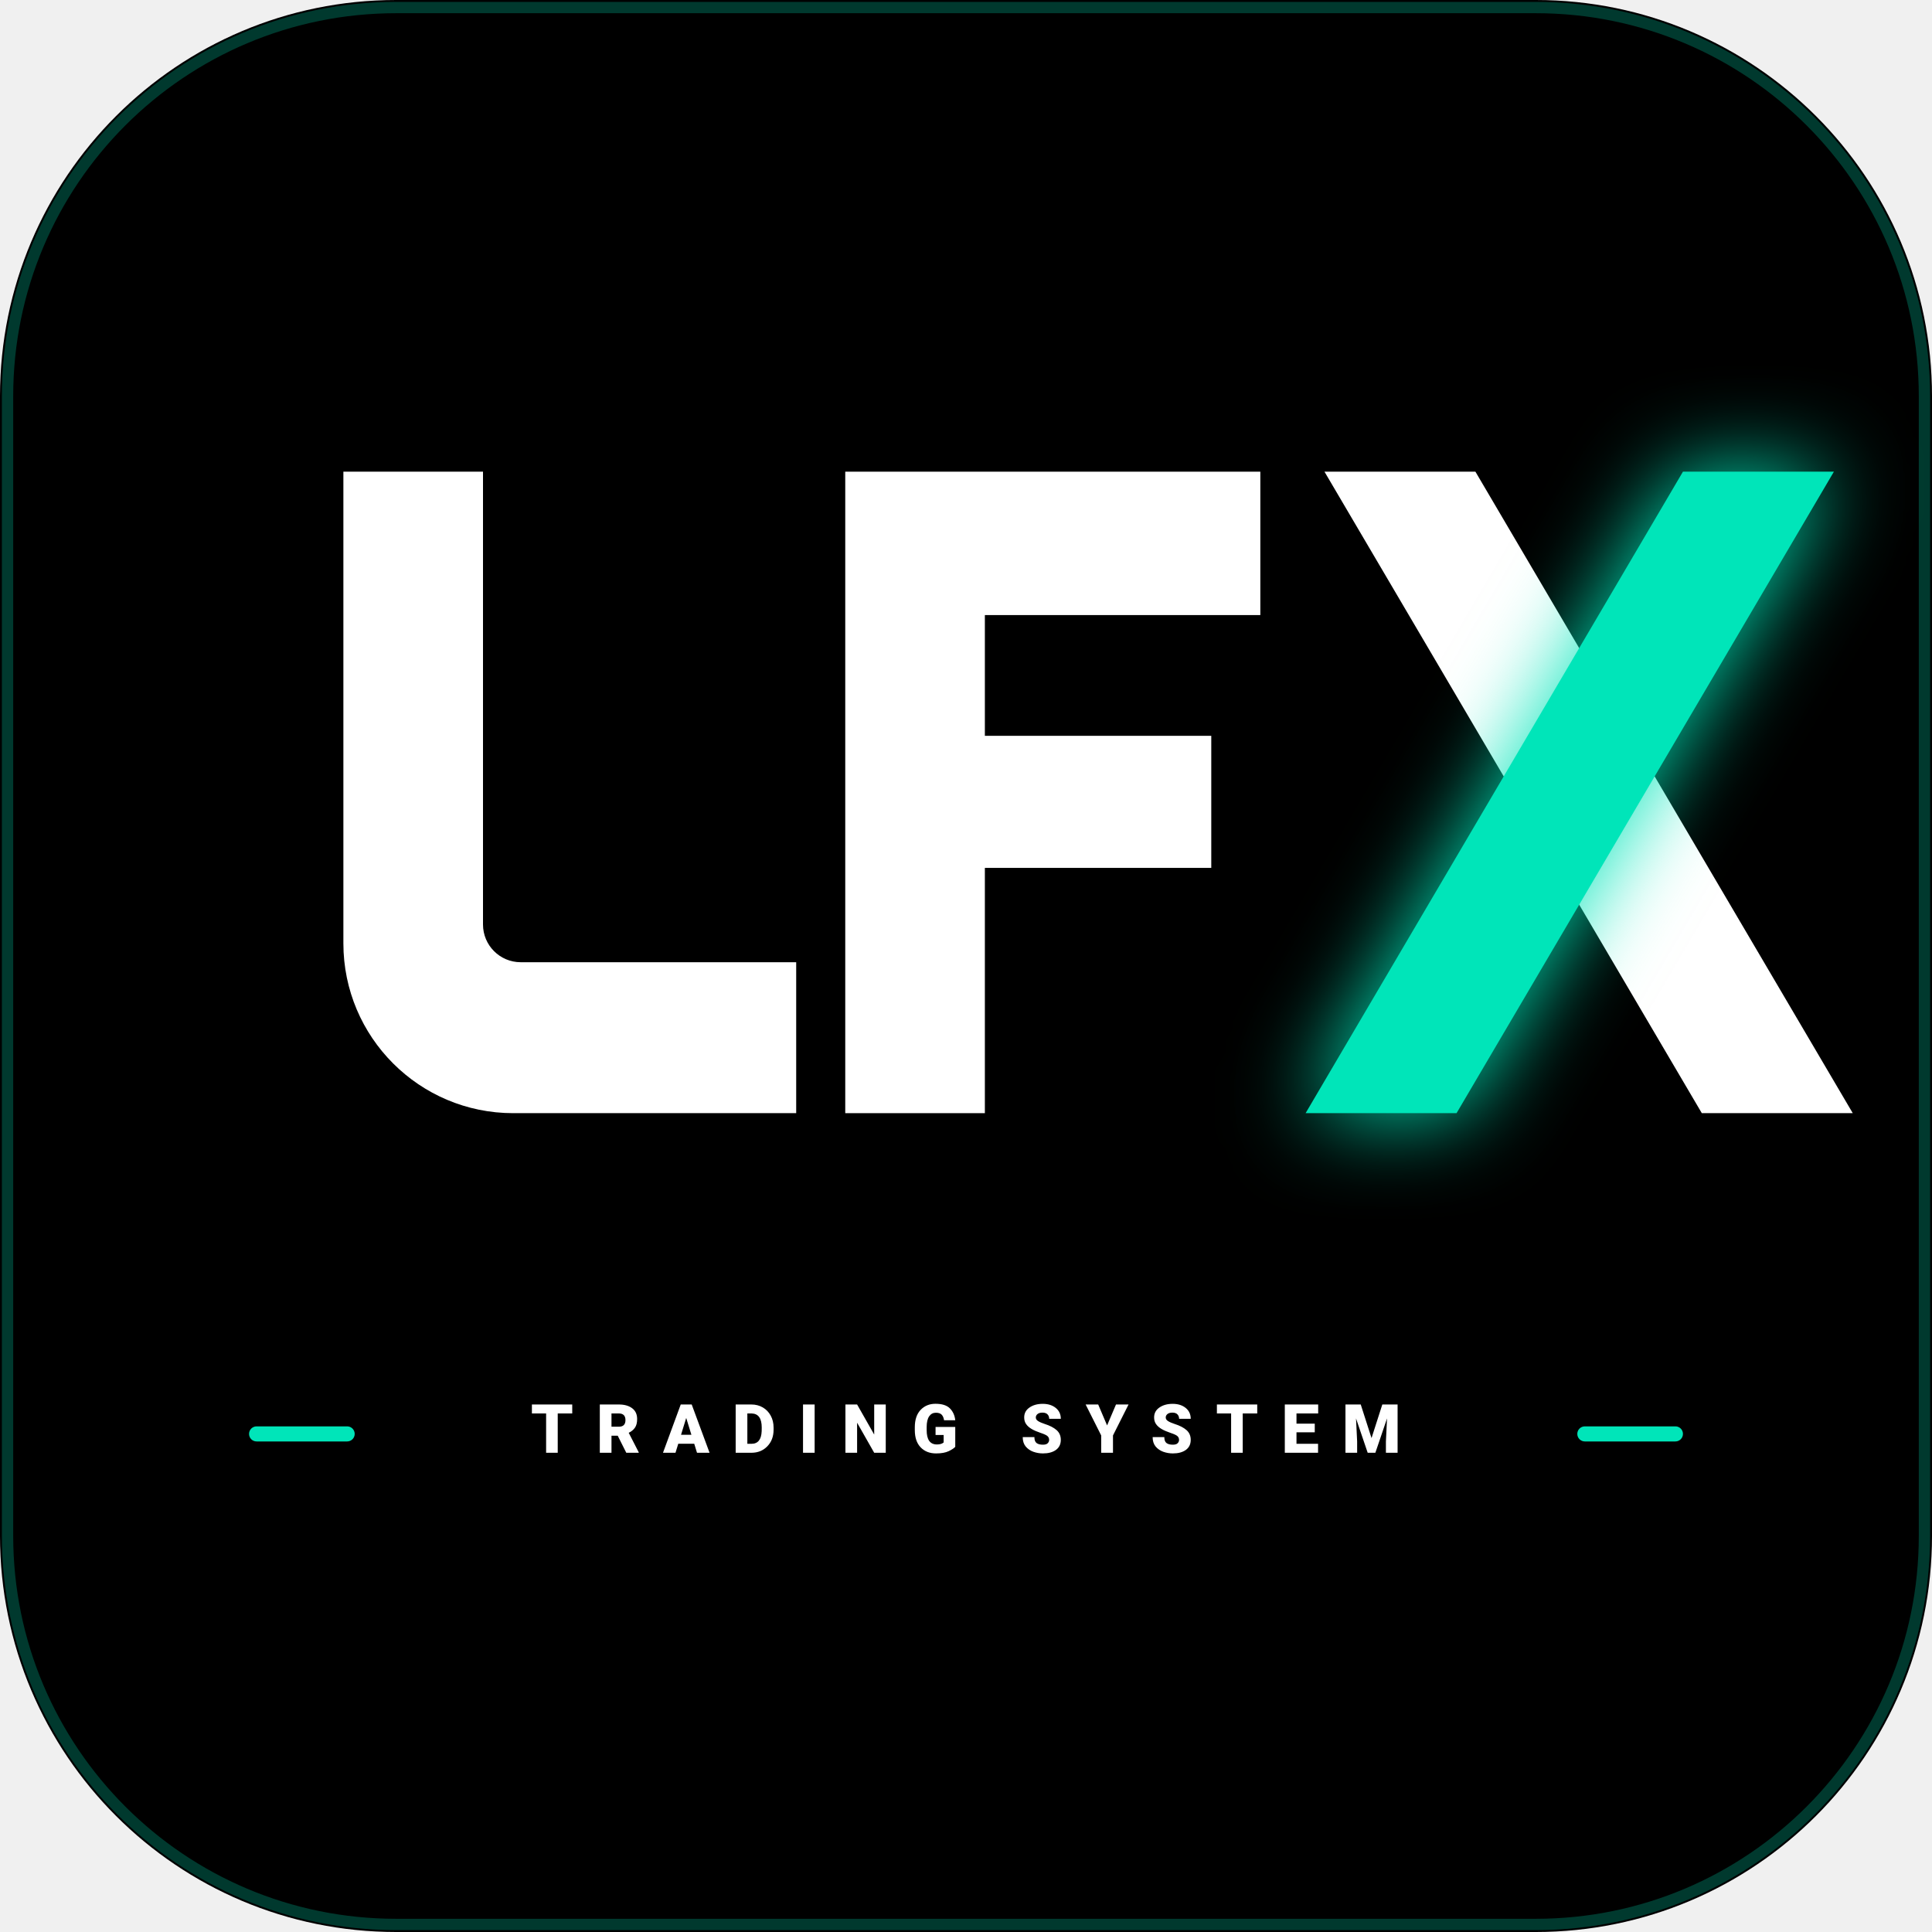
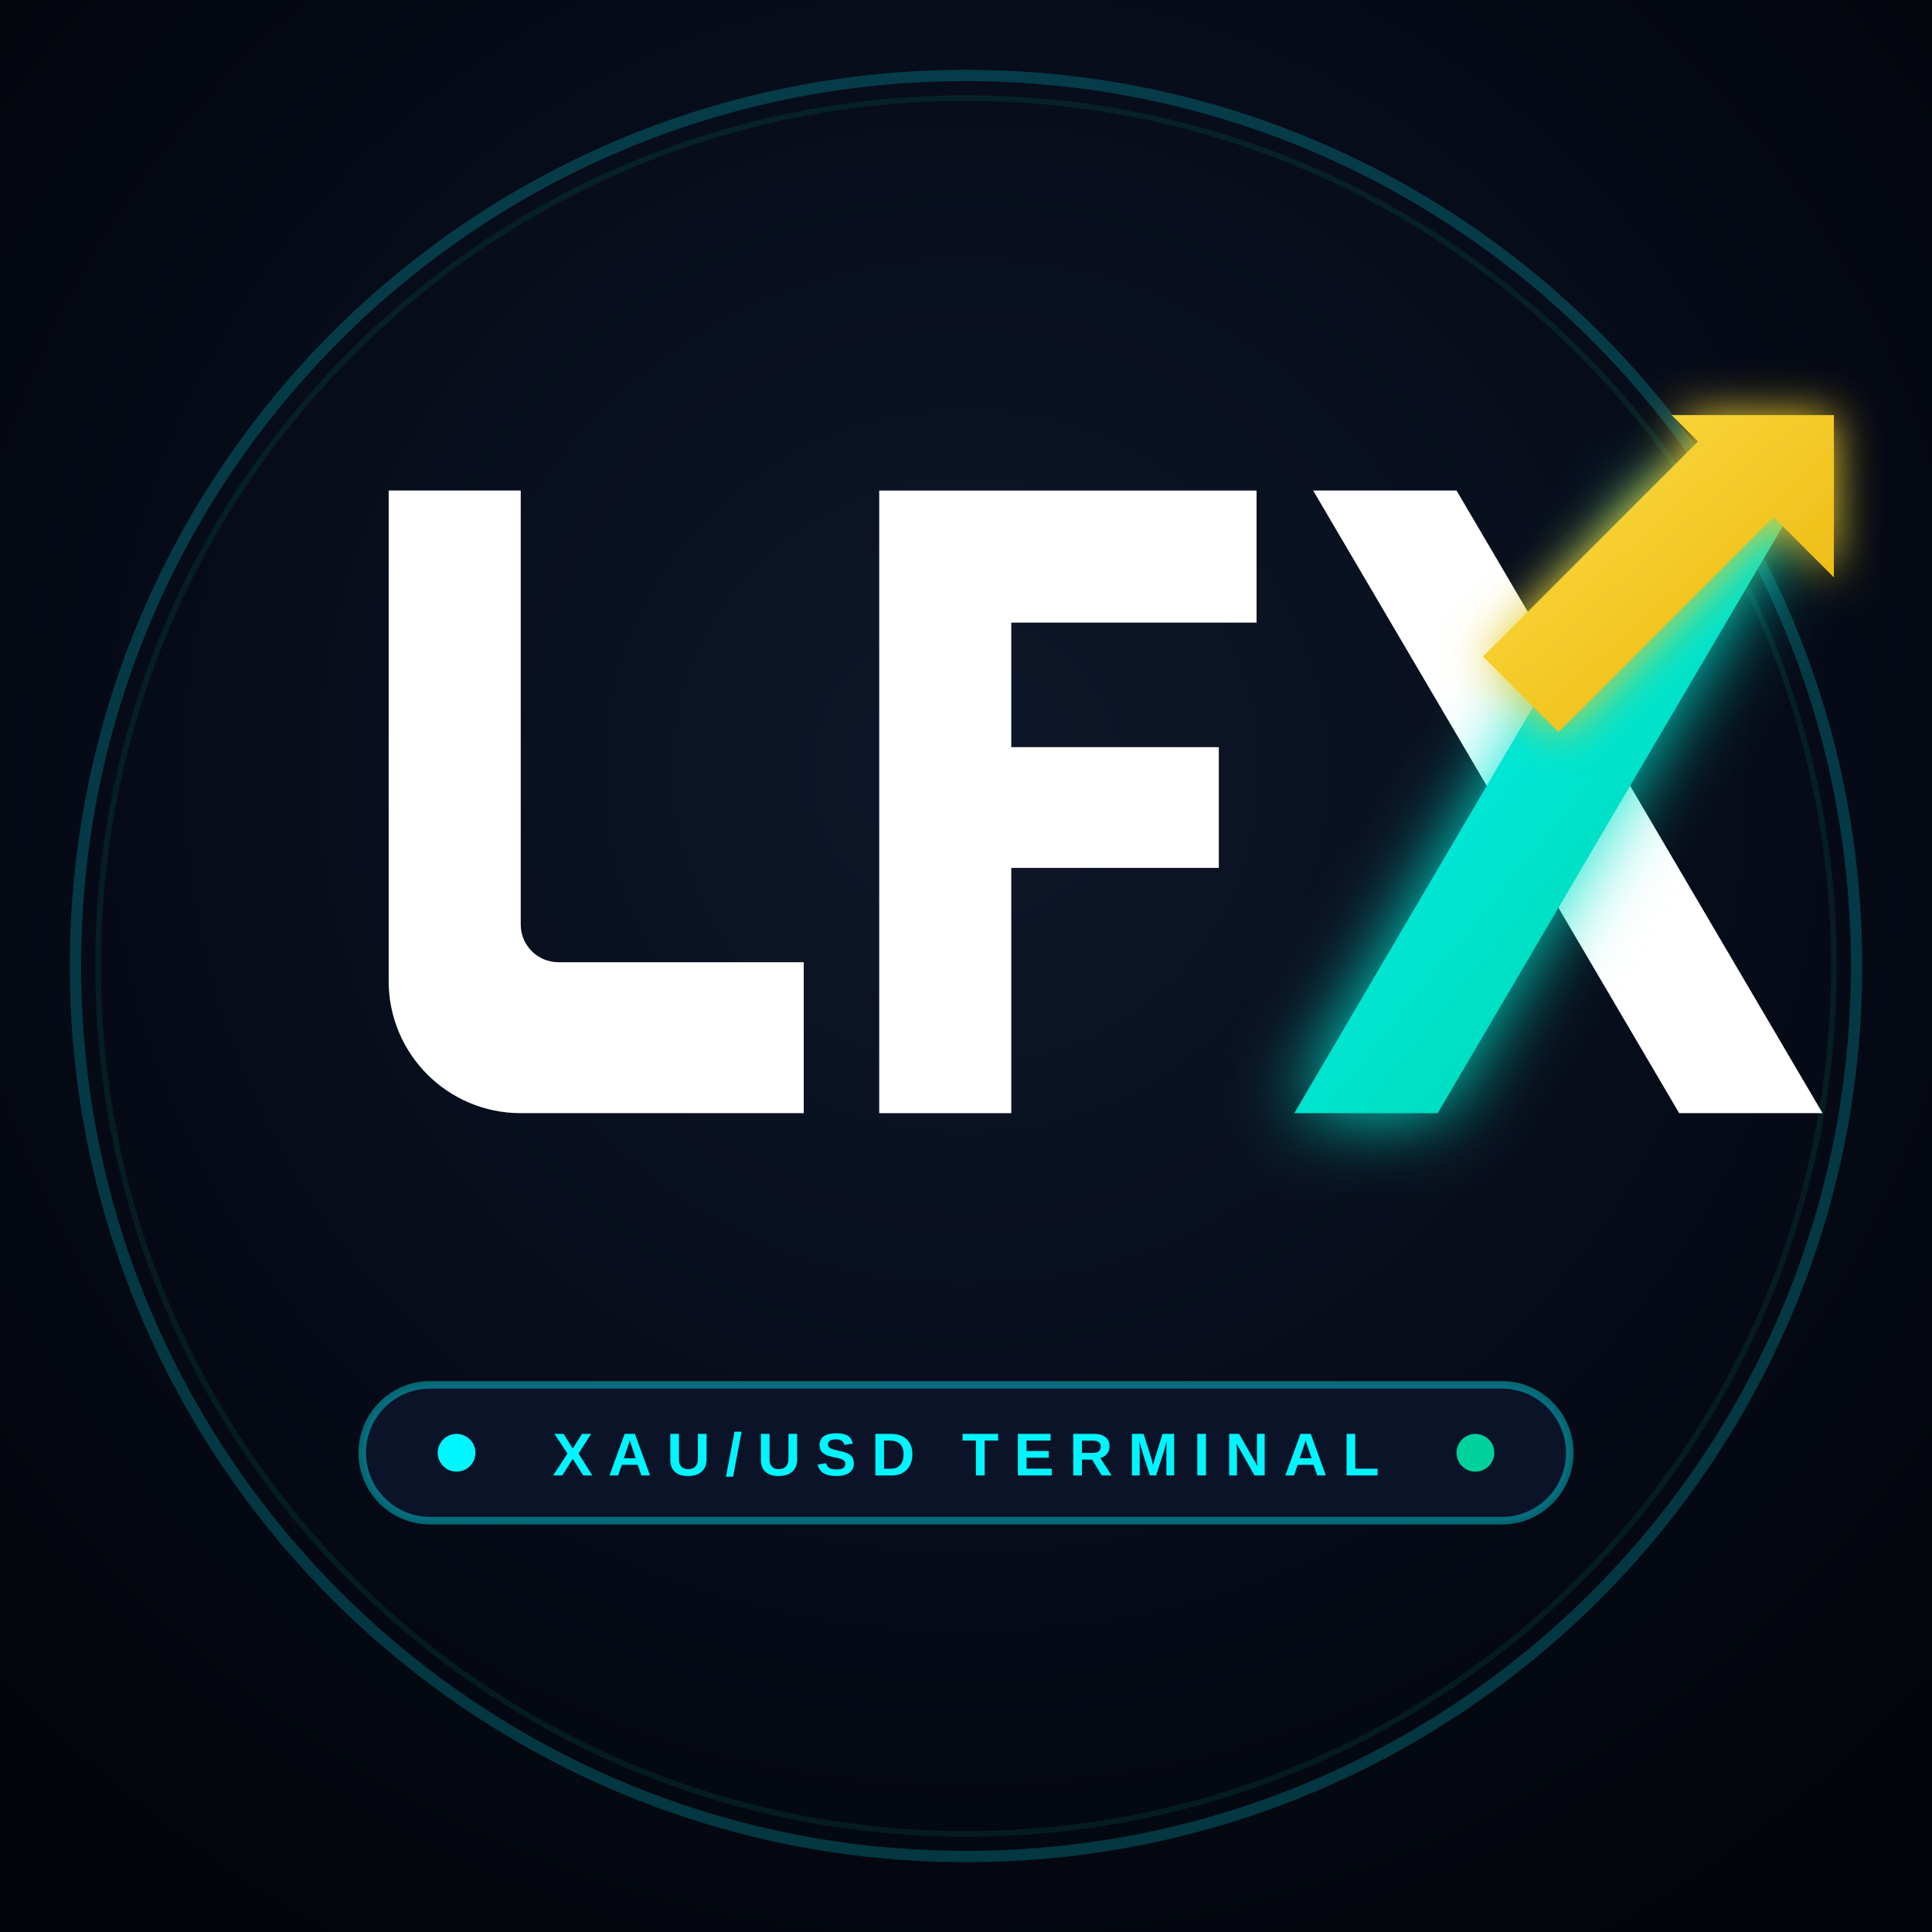
<svg xmlns="http://www.w3.org/2000/svg" viewBox="0 0 512 512" width="512" height="512">
  <defs>
-     <radialGradient id="bgGlow" cx="50%" cy="50%" r="65%">
-       <stop offset="0%" stopColor="#0a1526" />
-       <stop offset="100%" stopColor="#020408" />
+     <radialGradient id="bgGrad" cx="50%" cy="40%" r="70%">
+       <stop offset="0%" stop-color="#0e172a" />
+       <stop offset="60%" stop-color="#060b18" />
+       <stop offset="100%" stop-color="#020409" />
    </radialGradient>
-     <filter id="neonGlow" x="-20%" y="-20%" width="140%" height="140%">
-       <feGaussianBlur stdDeviation="12" result="blur" />
+     <linearGradient id="cyanGrad" x1="0%" y1="0%" x2="100%" y2="100%">
+       <stop offset="0%" stop-color="#00F5FF" />
+       <stop offset="100%" stop-color="#00D29E" />
+     </linearGradient>
+     <linearGradient id="goldGrad" x1="0%" y1="0%" x2="100%" y2="100%">
+       <stop offset="0%" stop-color="#FDE047" />
+       <stop offset="100%" stop-color="#EAB308" />
+     </linearGradient>
+     <filter id="cyanGlow" x="-30%" y="-30%" width="160%" height="160%">
+       <feGaussianBlur stdDeviation="10" result="blur" />
+       <feComposite in="SourceGraphic" in2="blur" operator="over" />
+     </filter>
+     <filter id="goldGlow" x="-30%" y="-30%" width="160%" height="160%">
+       <feGaussianBlur stdDeviation="6" result="blur" />
      <feComposite in="SourceGraphic" in2="blur" operator="over" />
    </filter>
  </defs>
-   <rect width="512" height="512" rx="105" fill="url(#bgGlow)" />
-   <rect width="508" height="508" x="2" y="2" rx="103" fill="none" stroke="#00E5B9" stroke-opacity="0.25" stroke-width="3" />
-   <g transform="translate(6, 65)">
-     <path d="M 85 60               L 85 185               A 45 45 0 0 0 130 230               L 205 230               L 205 190               L 132 190               A 10 10 0 0 1 122 180               L 122 60               Z" fill="#FFFFFF" />
-     <path d="M 218 60               L 328 60               L 328 98               L 255 98               L 255 130               L 315 130               L 315 165               L 255 165               L 255 230               L 218 230               Z" fill="#FFFFFF" />
-     <path d="M 345 60               L 385 60               L 485 230               L 445 230               Z" fill="#FFFFFF" />
-     <path d="M 480 60               L 440 60               L 340 230               L 380 230               Z" fill="#00E5B9" filter="url(#neonGlow)" />
+   <rect width="512" height="512" fill="url(#bgGrad)" />
+   <circle cx="256" cy="256" r="236" fill="none" stroke="#00F5FF" stroke-opacity="0.2" stroke-width="3" />
+   <circle cx="256" cy="256" r="230" fill="none" stroke="#00D29E" stroke-opacity="0.1" stroke-width="1.5" />
+   <g transform="translate(18, 50)">
+     <path d="M 85 80               L 85 210               A 35 35 0 0 0 120 245               L 195 245               L 195 205               L 130 205               A 10 10 0 0 1 120 195               L 120 80               Z" fill="#FFFFFF" />
+     <path d="M 215 80               L 315 80               L 315 115               L 250 115               L 250 148               L 305 148               L 305 180               L 250 180               L 250 245               L 215 245               Z" fill="#FFFFFF" />
+     <path d="M 330 80               L 368 80               L 465 245               L 427 245               Z" fill="#FFFFFF" />
+     <path d="M 460 80               L 422 80               L 325 245               L 363 245               Z" fill="url(#cyanGrad)" filter="url(#cyanGlow)" />
+     <path d="M 425 60               L 468 60               L 468 103               L 452 87               L 395 144               L 375 124               L 432 67               Z" fill="url(#goldGrad)" filter="url(#goldGlow)" />
  </g>
-   <g transform="translate(256, 385)" text-anchor="middle">
-     <rect x="-190" y="-7" width="28" height="4" rx="2" fill="#00E5B9" />
-     <text x="0" y="0" font-family="system-ui, -apple-system, BlinkMacSystemFont, 'Segoe UI', Roboto, sans-serif" font-size="18" font-weight="800" letter-spacing="6" fill="#FFFFFF">TRADING SYSTEM</text>
-     <rect x="162" y="-7" width="28" height="4" rx="2" fill="#00E5B9" />
+   <g transform="translate(256, 385)">
+     <rect x="-160" y="-18" width="320" height="36" rx="18" fill="#0b1329" stroke="#00F5FF" stroke-opacity="0.4" stroke-width="2" />
+     <circle cx="-135" cy="0" r="5" fill="#00F5FF" />
+     <text x="0" y="6" text-anchor="middle" font-family="Arial, Helvetica, sans-serif" font-size="16" font-weight="900" letter-spacing="4" fill="#00F5FF">XAU/USD TERMINAL</text>
+     <circle cx="135" cy="0" r="5" fill="#00D29E" />
  </g>
</svg>
